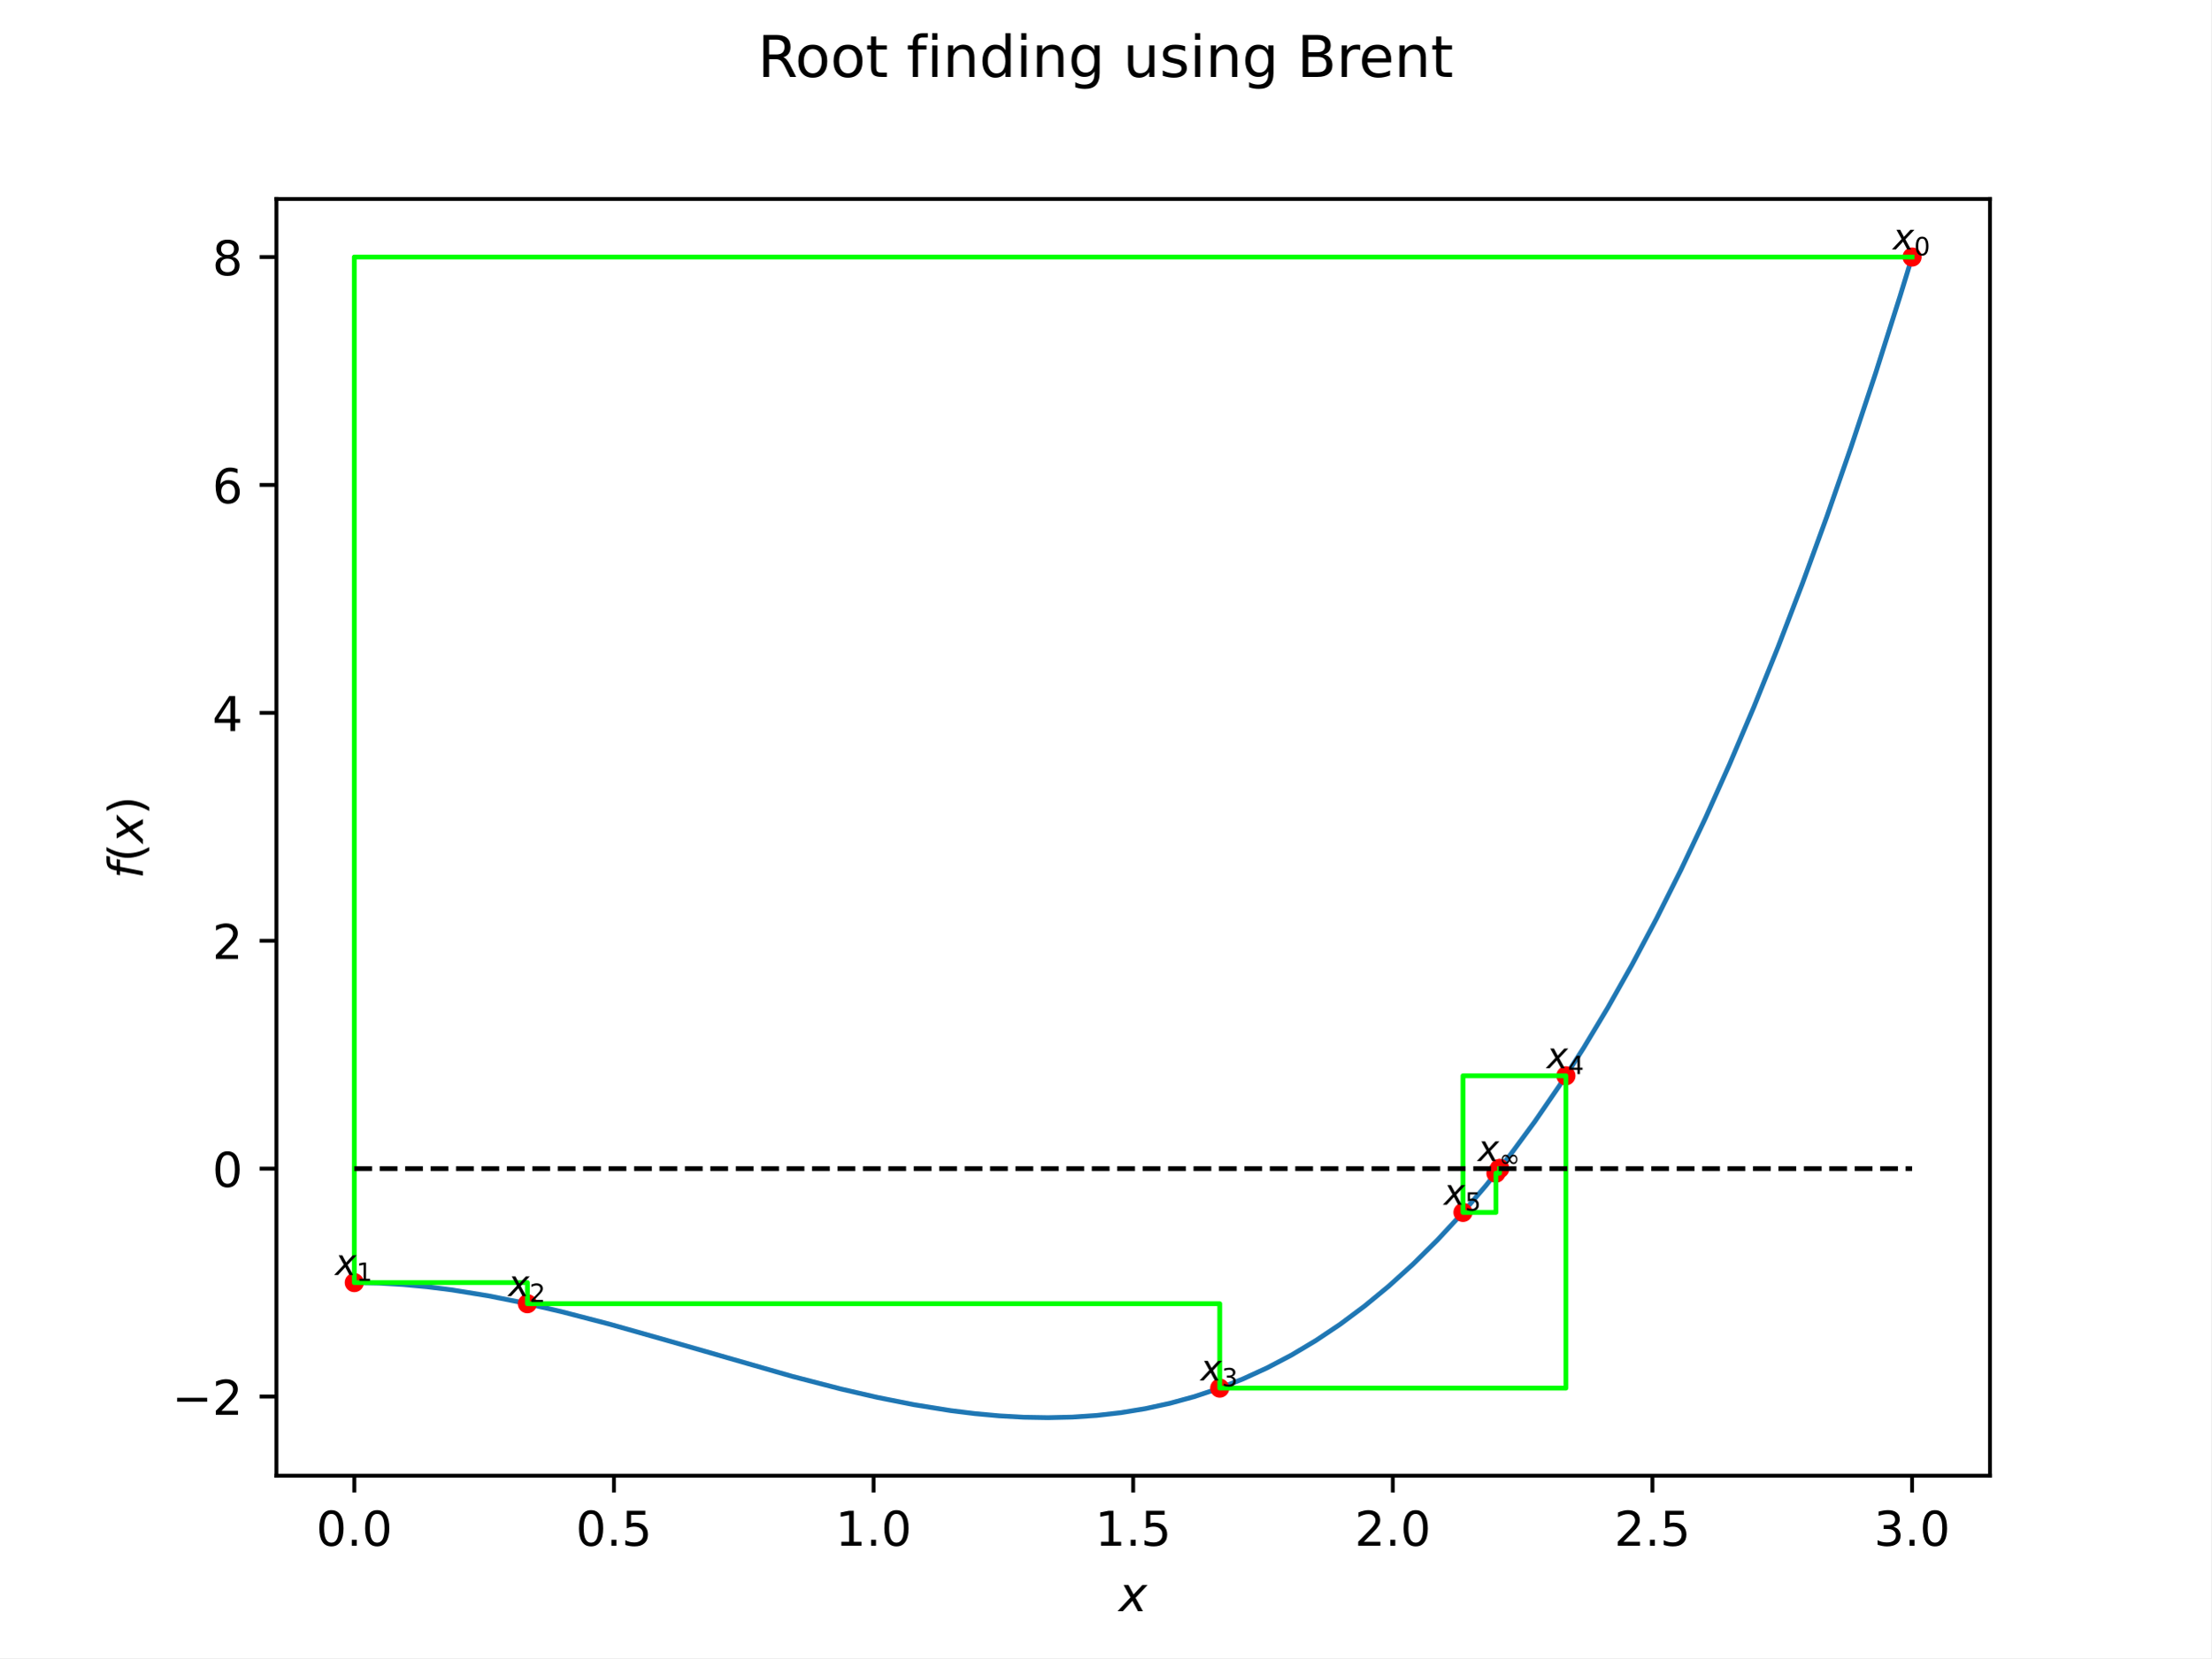
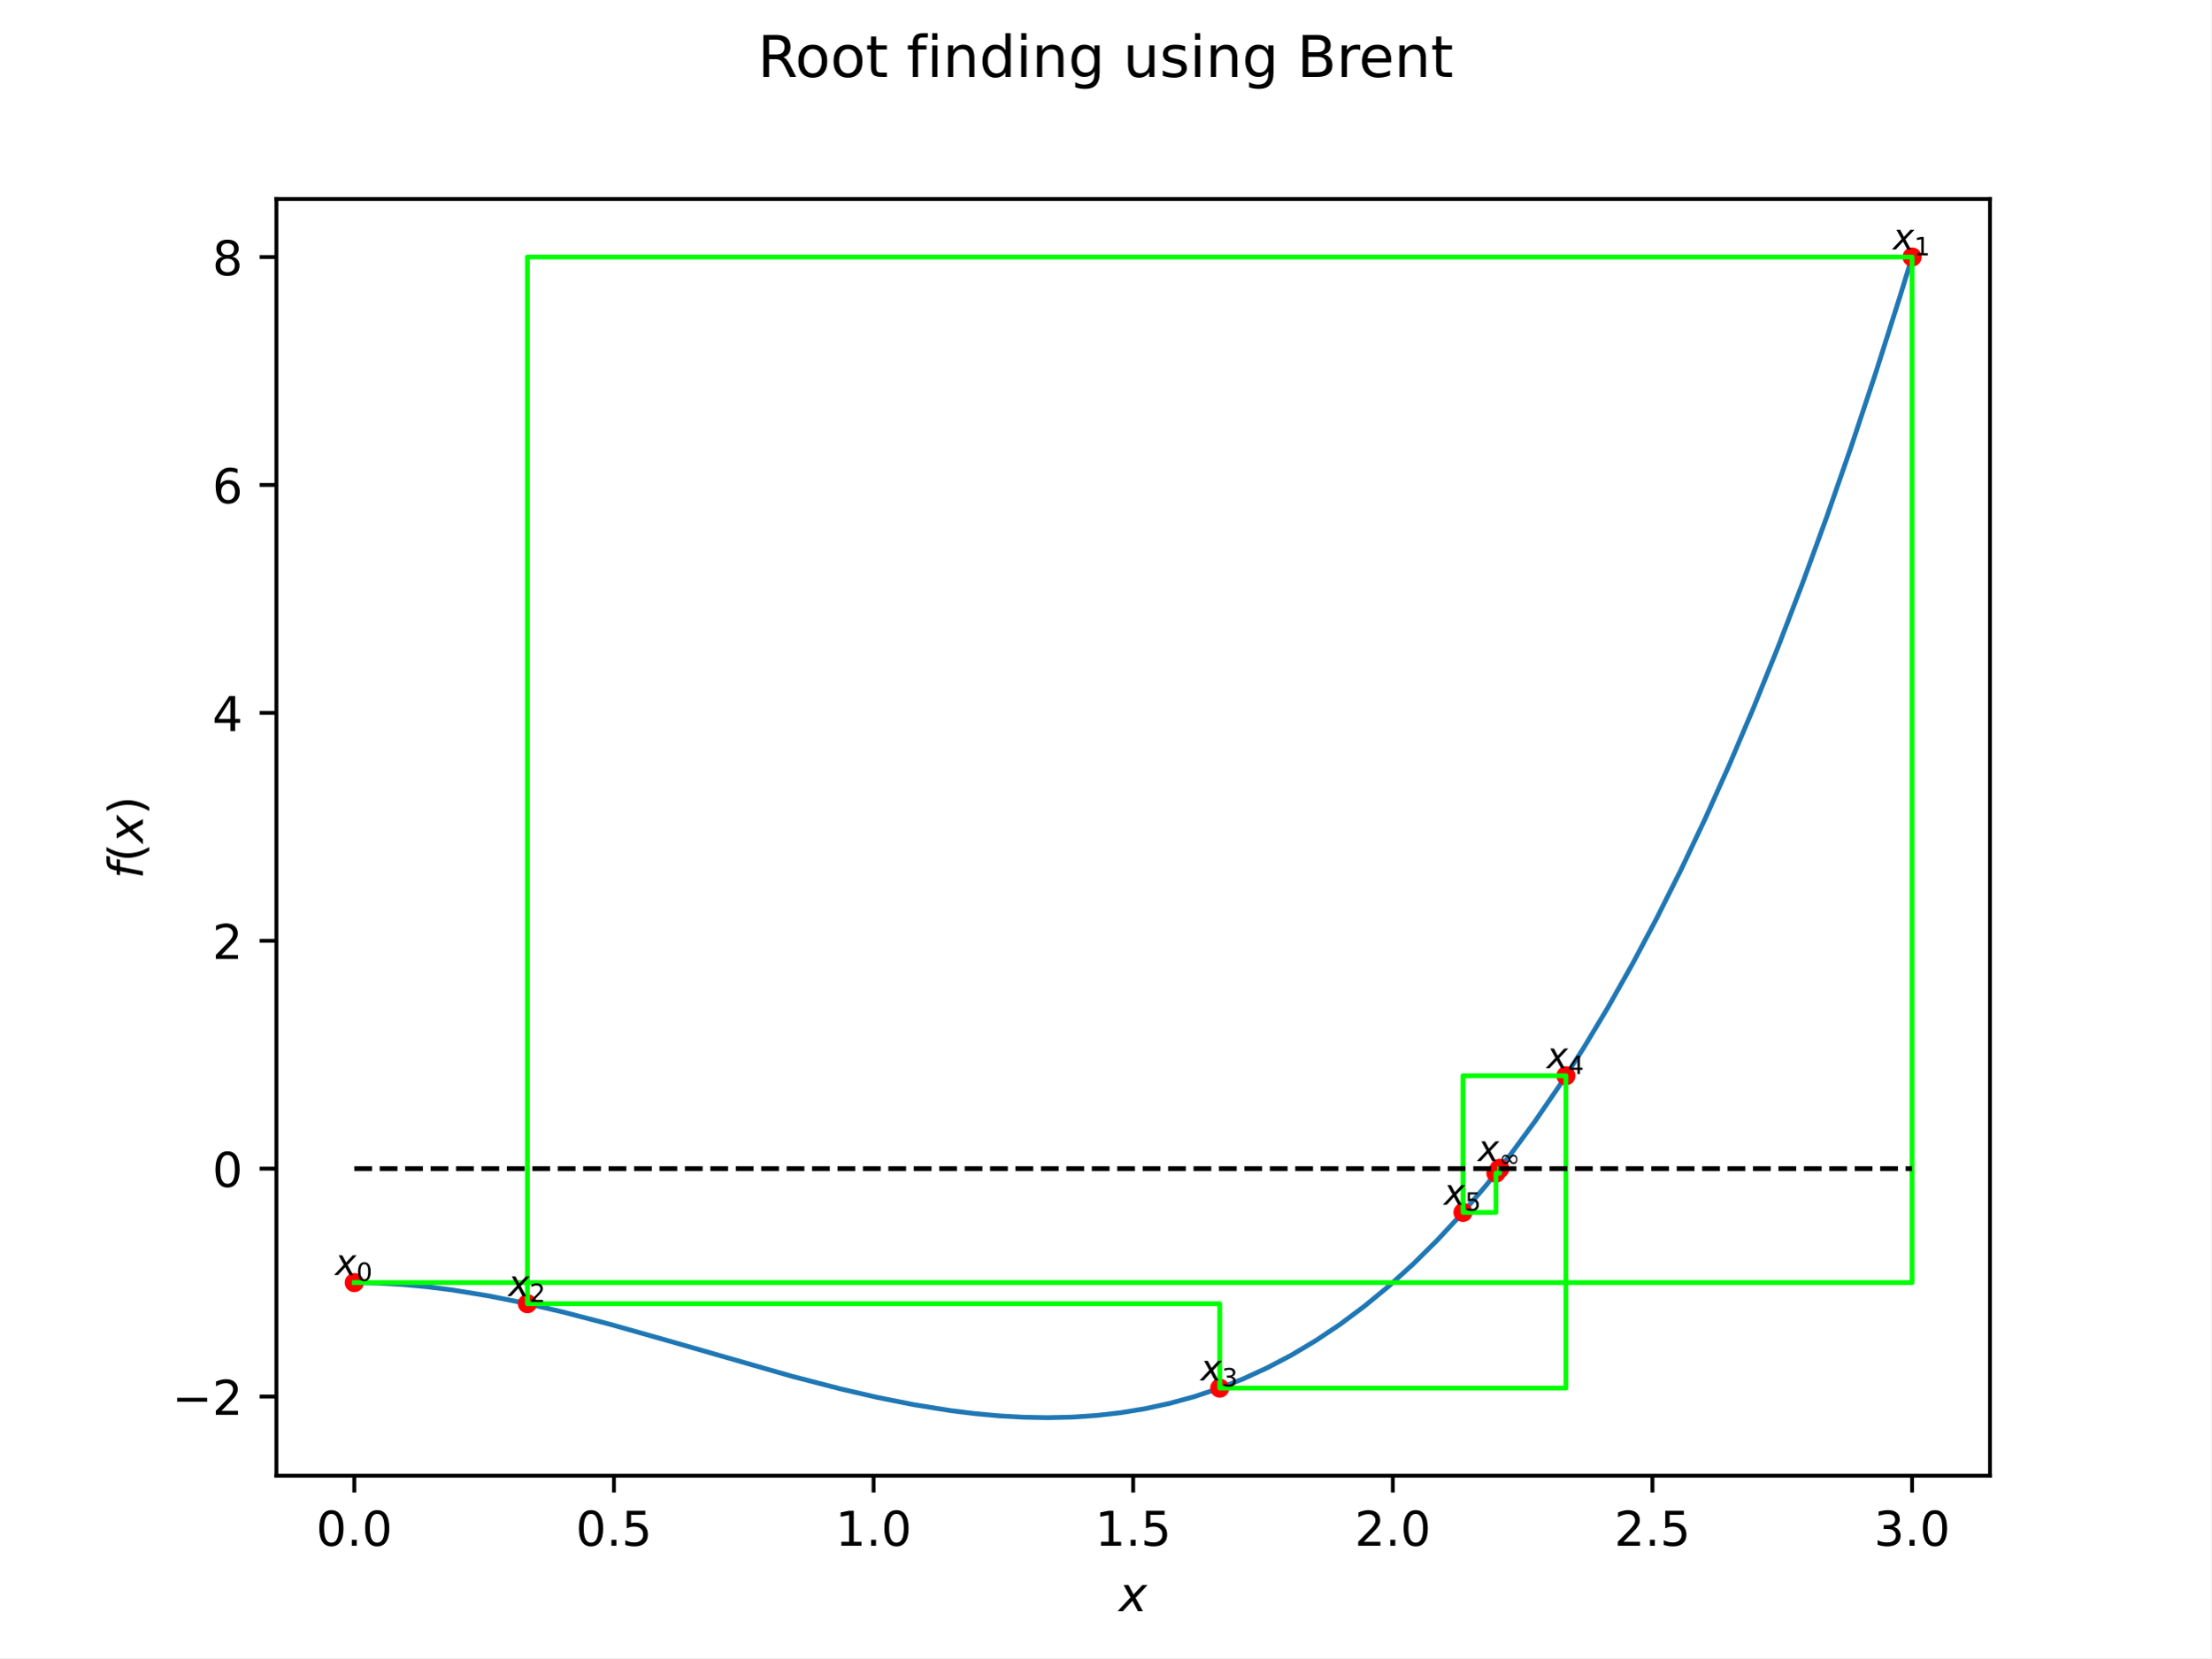
<svg xmlns="http://www.w3.org/2000/svg" xmlns:xlink="http://www.w3.org/1999/xlink" width="460.8pt" height="345.6pt" viewBox="0 0 460.8 345.6" version="1.1">
  <defs>
    <style type="text/css">*{stroke-linejoin: round; stroke-linecap: butt}</style>
  </defs>
  <g id="figure_1">
    <g id="patch_1">
      <path d="M 0 345.6  L 460.8 345.6  L 460.8 0  L 0 0  z " style="fill: #ffffff" />
    </g>
    <g id="axes_1">
      <g id="patch_2">
        <path d="M 57.6 307.584  L 414.72 307.584  L 414.72 41.472  L 57.6 41.472  z " style="fill: #ffffff" />
      </g>
      <g id="matplotlib.axis_1">
        <g id="xtick_1">
          <g id="line2d_1">
            <defs>
              <path id="m4a92d99fee" d="M 0 0  L 0 3.5  " style="stroke: #000000; stroke-width: 0.8" />
            </defs>
            <g>
              <use xlink:href="#m4a92d99fee" x="73.833" y="307.584" style="stroke: #000000; stroke-width: 0.8" />
            </g>
          </g>
          <g id="text_1">
            <g transform="translate(65.88116 322.1824) scale(0.1 -0.1)">
              <defs>
                <path id="DejaVuSans-30" d="M 2034 4250  Q 1547 4250 1301 3770  Q 1056 3291 1056 2328  Q 1056 1369 1301 889  Q 1547 409 2034 409  Q 2525 409 2770 889  Q 3016 1369 3016 2328  Q 3016 3291 2770 3770  Q 2525 4250 2034 4250  z M 2034 4750  Q 2819 4750 3233 4129  Q 3647 3509 3647 2328  Q 3647 1150 3233 529  Q 2819 -91 2034 -91  Q 1250 -91 836 529  Q 422 1150 422 2328  Q 422 3509 836 4129  Q 1250 4750 2034 4750  z " transform="scale(0.015625)" />
                <path id="DejaVuSans-2e" d="M 684 794  L 1344 794  L 1344 0  L 684 0  L 684 794  z " transform="scale(0.015625)" />
              </defs>
              <use xlink:href="#DejaVuSans-30" />
              <use xlink:href="#DejaVuSans-2e" transform="translate(63.62305 0)" />
              <use xlink:href="#DejaVuSans-30" transform="translate(95.41016 0)" />
            </g>
          </g>
        </g>
        <g id="xtick_2">
          <g id="line2d_2">
            <g>
              <use xlink:href="#m4a92d99fee" x="127.942" y="307.584" style="stroke: #000000; stroke-width: 0.8" />
            </g>
          </g>
          <g id="text_2">
            <g transform="translate(119.9903 322.1824) scale(0.1 -0.1)">
              <defs>
                <path id="DejaVuSans-35" d="M 691 4666  L 3169 4666  L 3169 4134  L 1269 4134  L 1269 2991  Q 1406 3038 1543 3061  Q 1681 3084 1819 3084  Q 2600 3084 3056 2656  Q 3513 2228 3513 1497  Q 3513 744 3044 326  Q 2575 -91 1722 -91  Q 1428 -91 1123 -41  Q 819 9 494 109  L 494 744  Q 775 591 1075 516  Q 1375 441 1709 441  Q 2250 441 2565 725  Q 2881 1009 2881 1497  Q 2881 1984 2565 2268  Q 2250 2553 1709 2553  Q 1456 2553 1204 2497  Q 953 2441 691 2322  L 691 4666  z " transform="scale(0.015625)" />
              </defs>
              <use xlink:href="#DejaVuSans-30" />
              <use xlink:href="#DejaVuSans-2e" transform="translate(63.62305 0)" />
              <use xlink:href="#DejaVuSans-35" transform="translate(95.41016 0)" />
            </g>
          </g>
        </g>
        <g id="xtick_3">
          <g id="line2d_3">
            <g>
              <use xlink:href="#m4a92d99fee" x="182.051" y="307.584" style="stroke: #000000; stroke-width: 0.8" />
            </g>
          </g>
          <g id="text_3">
            <g transform="translate(174.0993 322.1824) scale(0.1 -0.1)">
              <defs>
                <path id="DejaVuSans-31" d="M 794 531  L 1825 531  L 1825 4091  L 703 3866  L 703 4441  L 1819 4666  L 2450 4666  L 2450 531  L 3481 531  L 3481 0  L 794 0  L 794 531  z " transform="scale(0.015625)" />
              </defs>
              <use xlink:href="#DejaVuSans-31" />
              <use xlink:href="#DejaVuSans-2e" transform="translate(63.62305 0)" />
              <use xlink:href="#DejaVuSans-30" transform="translate(95.41016 0)" />
            </g>
          </g>
        </g>
        <g id="xtick_4">
          <g id="line2d_4">
            <g>
              <use xlink:href="#m4a92d99fee" x="236.16" y="307.584" style="stroke: #000000; stroke-width: 0.8" />
            </g>
          </g>
          <g id="text_4">
            <g transform="translate(228.2084 322.1824) scale(0.1 -0.1)">
              <use xlink:href="#DejaVuSans-31" />
              <use xlink:href="#DejaVuSans-2e" transform="translate(63.62305 0)" />
              <use xlink:href="#DejaVuSans-35" transform="translate(95.41016 0)" />
            </g>
          </g>
        </g>
        <g id="xtick_5">
          <g id="line2d_5">
            <g>
              <use xlink:href="#m4a92d99fee" x="290.269" y="307.584" style="stroke: #000000; stroke-width: 0.8" />
            </g>
          </g>
          <g id="text_5">
            <g transform="translate(282.3175 322.1824) scale(0.1 -0.1)">
              <defs>
                <path id="DejaVuSans-32" d="M 1228 531  L 3431 531  L 3431 0  L 469 0  L 469 531  Q 828 903 1448 1529  Q 2069 2156 2228 2338  Q 2531 2678 2651 2914  Q 2772 3150 2772 3378  Q 2772 3750 2511 3984  Q 2250 4219 1831 4219  Q 1534 4219 1204 4116  Q 875 4013 500 3803  L 500 4441  Q 881 4594 1212 4672  Q 1544 4750 1819 4750  Q 2544 4750 2975 4387  Q 3406 4025 3406 3419  Q 3406 3131 3298 2873  Q 3191 2616 2906 2266  Q 2828 2175 2409 1742  Q 1991 1309 1228 531  z " transform="scale(0.015625)" />
              </defs>
              <use xlink:href="#DejaVuSans-32" />
              <use xlink:href="#DejaVuSans-2e" transform="translate(63.62305 0)" />
              <use xlink:href="#DejaVuSans-30" transform="translate(95.41016 0)" />
            </g>
          </g>
        </g>
        <g id="xtick_6">
          <g id="line2d_6">
            <g>
              <use xlink:href="#m4a92d99fee" x="344.378" y="307.584" style="stroke: #000000; stroke-width: 0.8" />
            </g>
          </g>
          <g id="text_6">
            <g transform="translate(336.4266 322.1824) scale(0.1 -0.1)">
              <use xlink:href="#DejaVuSans-32" />
              <use xlink:href="#DejaVuSans-2e" transform="translate(63.62305 0)" />
              <use xlink:href="#DejaVuSans-35" transform="translate(95.41016 0)" />
            </g>
          </g>
        </g>
        <g id="xtick_7">
          <g id="line2d_7">
            <g>
              <use xlink:href="#m4a92d99fee" x="398.487" y="307.584" style="stroke: #000000; stroke-width: 0.8" />
            </g>
          </g>
          <g id="text_7">
            <g transform="translate(390.5357 322.1824) scale(0.1 -0.1)">
              <defs>
                <path id="DejaVuSans-33" d="M 2597 2516  Q 3050 2419 3304 2112  Q 3559 1806 3559 1356  Q 3559 666 3084 287  Q 2609 -91 1734 -91  Q 1441 -91 1130 -33  Q 819 25 488 141  L 488 750  Q 750 597 1062 519  Q 1375 441 1716 441  Q 2309 441 2620 675  Q 2931 909 2931 1356  Q 2931 1769 2642 2001  Q 2353 2234 1838 2234  L 1294 2234  L 1294 2753  L 1863 2753  Q 2328 2753 2575 2939  Q 2822 3125 2822 3475  Q 2822 3834 2567 4026  Q 2313 4219 1838 4219  Q 1578 4219 1281 4162  Q 984 4106 628 3988  L 628 4550  Q 988 4650 1302 4700  Q 1616 4750 1894 4750  Q 2613 4750 3031 4423  Q 3450 4097 3450 3541  Q 3450 3153 3228 2886  Q 3006 2619 2597 2516  z " transform="scale(0.015625)" />
              </defs>
              <use xlink:href="#DejaVuSans-33" />
              <use xlink:href="#DejaVuSans-2e" transform="translate(63.62305 0)" />
              <use xlink:href="#DejaVuSans-30" transform="translate(95.41016 0)" />
            </g>
          </g>
        </g>
        <g id="text_8">
          <g transform="translate(233.16 335.8606) scale(0.1 -0.1)">
            <defs>
              <path id="DejaVuSans-Oblique-78" d="M 3841 3500  L 2234 1784  L 3219 0  L 2559 0  L 1819 1388  L 531 0  L -166 0  L 1556 1844  L 641 3500  L 1300 3500  L 1972 2234  L 3144 3500  L 3841 3500  z " transform="scale(0.015625)" />
            </defs>
            <use xlink:href="#DejaVuSans-Oblique-78" transform="translate(0 0.3125)" />
          </g>
        </g>
      </g>
      <g id="matplotlib.axis_2">
        <g id="ytick_1">
          <g id="line2d_8">
            <defs>
              <path id="mb3cb5c074b" d="M 0 0  L -3.5 0  " style="stroke: #000000; stroke-width: 0.8" />
            </defs>
            <g>
              <use xlink:href="#mb3cb5c074b" x="57.6" y="291.09" style="stroke: #000000; stroke-width: 0.8" />
            </g>
          </g>
          <g id="text_9">
            <g transform="translate(35.85781 294.889) scale(0.1 -0.1)">
              <defs>
                <path id="DejaVuSans-2212" d="M 678 2272  L 4684 2272  L 4684 1741  L 678 1741  L 678 2272  z " transform="scale(0.015625)" />
              </defs>
              <use xlink:href="#DejaVuSans-2212" />
              <use xlink:href="#DejaVuSans-32" transform="translate(83.78906 0)" />
            </g>
          </g>
        </g>
        <g id="ytick_2">
          <g id="line2d_9">
            <g>
              <use xlink:href="#mb3cb5c074b" x="57.6" y="243.585" style="stroke: #000000; stroke-width: 0.8" />
            </g>
          </g>
          <g id="text_10">
            <g transform="translate(44.2375 247.3846) scale(0.1 -0.1)">
              <use xlink:href="#DejaVuSans-30" />
            </g>
          </g>
        </g>
        <g id="ytick_3">
          <g id="line2d_10">
            <g>
              <use xlink:href="#mb3cb5c074b" x="57.6" y="196.081" style="stroke: #000000; stroke-width: 0.8" />
            </g>
          </g>
          <g id="text_11">
            <g transform="translate(44.2375 199.8803) scale(0.1 -0.1)">
              <use xlink:href="#DejaVuSans-32" />
            </g>
          </g>
        </g>
        <g id="ytick_4">
          <g id="line2d_11">
            <g>
              <use xlink:href="#mb3cb5c074b" x="57.6" y="148.577" style="stroke: #000000; stroke-width: 0.8" />
            </g>
          </g>
          <g id="text_12">
            <g transform="translate(44.2375 152.3759) scale(0.1 -0.1)">
              <defs>
                <path id="DejaVuSans-34" d="M 2419 4116  L 825 1625  L 2419 1625  L 2419 4116  z M 2253 4666  L 3047 4666  L 3047 1625  L 3713 1625  L 3713 1100  L 3047 1100  L 3047 0  L 2419 0  L 2419 1100  L 313 1100  L 313 1709  L 2253 4666  z " transform="scale(0.015625)" />
              </defs>
              <use xlink:href="#DejaVuSans-34" />
            </g>
          </g>
        </g>
        <g id="ytick_5">
          <g id="line2d_12">
            <g>
              <use xlink:href="#mb3cb5c074b" x="57.6" y="101.072" style="stroke: #000000; stroke-width: 0.8" />
            </g>
          </g>
          <g id="text_13">
            <g transform="translate(44.2375 104.8716) scale(0.1 -0.1)">
              <defs>
                <path id="DejaVuSans-36" d="M 2113 2584  Q 1688 2584 1439 2293  Q 1191 2003 1191 1497  Q 1191 994 1439 701  Q 1688 409 2113 409  Q 2538 409 2786 701  Q 3034 994 3034 1497  Q 3034 2003 2786 2293  Q 2538 2584 2113 2584  z M 3366 4563  L 3366 3988  Q 3128 4100 2886 4159  Q 2644 4219 2406 4219  Q 1781 4219 1451 3797  Q 1122 3375 1075 2522  Q 1259 2794 1537 2939  Q 1816 3084 2150 3084  Q 2853 3084 3261 2657  Q 3669 2231 3669 1497  Q 3669 778 3244 343  Q 2819 -91 2113 -91  Q 1303 -91 875 529  Q 447 1150 447 2328  Q 447 3434 972 4092  Q 1497 4750 2381 4750  Q 2619 4750 2861 4703  Q 3103 4656 3366 4563  z " transform="scale(0.015625)" />
              </defs>
              <use xlink:href="#DejaVuSans-36" />
            </g>
          </g>
        </g>
        <g id="ytick_6">
          <g id="line2d_13">
            <g>
              <use xlink:href="#mb3cb5c074b" x="57.6" y="53.568" style="stroke: #000000; stroke-width: 0.8" />
            </g>
          </g>
          <g id="text_14">
            <g transform="translate(44.2375 57.36722) scale(0.1 -0.1)">
              <defs>
                <path id="DejaVuSans-38" d="M 2034 2216  Q 1584 2216 1326 1975  Q 1069 1734 1069 1313  Q 1069 891 1326 650  Q 1584 409 2034 409  Q 2484 409 2743 651  Q 3003 894 3003 1313  Q 3003 1734 2745 1975  Q 2488 2216 2034 2216  z M 1403 2484  Q 997 2584 770 2862  Q 544 3141 544 3541  Q 544 4100 942 4425  Q 1341 4750 2034 4750  Q 2731 4750 3128 4425  Q 3525 4100 3525 3541  Q 3525 3141 3298 2862  Q 3072 2584 2669 2484  Q 3125 2378 3379 2068  Q 3634 1759 3634 1313  Q 3634 634 3220 271  Q 2806 -91 2034 -91  Q 1263 -91 848 271  Q 434 634 434 1313  Q 434 1759 690 2068  Q 947 2378 1403 2484  z M 1172 3481  Q 1172 3119 1398 2916  Q 1625 2713 2034 2713  Q 2441 2713 2670 2916  Q 2900 3119 2900 3481  Q 2900 3844 2670 4047  Q 2441 4250 2034 4250  Q 1625 4250 1398 4047  Q 1172 3844 1172 3481  z " transform="scale(0.015625)" />
              </defs>
              <use xlink:href="#DejaVuSans-38" />
            </g>
          </g>
        </g>
        <g id="text_15">
          <g transform="translate(29.77812 183.178) rotate(-90) scale(0.1 -0.1)">
            <defs>
              <path id="DejaVuSans-Oblique-66" d="M 3059 4863  L 2969 4384  L 2419 4384  Q 2106 4384 1964 4261  Q 1822 4138 1753 3809  L 1691 3500  L 2638 3500  L 2553 3053  L 1606 3053  L 1013 0  L 434 0  L 1031 3053  L 481 3053  L 563 3500  L 1113 3500  L 1159 3744  Q 1278 4363 1576 4613  Q 1875 4863 2516 4863  L 3059 4863  z " transform="scale(0.015625)" />
              <path id="DejaVuSans-28" d="M 1984 4856  Q 1566 4138 1362 3434  Q 1159 2731 1159 2009  Q 1159 1288 1364 580  Q 1569 -128 1984 -844  L 1484 -844  Q 1016 -109 783 600  Q 550 1309 550 2009  Q 550 2706 781 3412  Q 1013 4119 1484 4856  L 1984 4856  z " transform="scale(0.015625)" />
              <path id="DejaVuSans-29" d="M 513 4856  L 1013 4856  Q 1481 4119 1714 3412  Q 1947 2706 1947 2009  Q 1947 1309 1714 600  Q 1481 -109 1013 -844  L 513 -844  Q 928 -128 1133 580  Q 1338 1288 1338 2009  Q 1338 2731 1133 3434  Q 928 4138 513 4856  z " transform="scale(0.015625)" />
            </defs>
            <use xlink:href="#DejaVuSans-Oblique-66" transform="translate(0 0.015625)" />
            <use xlink:href="#DejaVuSans-28" transform="translate(35.20508 0.015625)" />
            <use xlink:href="#DejaVuSans-Oblique-78" transform="translate(74.21875 0.015625)" />
            <use xlink:href="#DejaVuSans-29" transform="translate(133.3984 0.015625)" />
          </g>
        </g>
      </g>
      <g id="line2d_14">
        <path d="M 73.833 267.338  L 78.905 267.44  L 83.978 267.736  L 89.051 268.211  L 94.124 268.851  L 101.733 270.088  L 109.342 271.613  L 116.951 273.377  L 127.096 276.013  L 139.778 279.603  L 165.142 286.889  L 175.287 289.518  L 182.896 291.274  L 190.505 292.789  L 198.115 294.014  L 203.187 294.646  L 208.26 295.112  L 213.333 295.397  L 218.405 295.488  L 223.478 295.369  L 228.551 295.026  L 233.624 294.444  L 238.696 293.608  L 243.769 292.504  L 248.842 291.118  L 253.915 289.433  L 258.987 287.436  L 264.06 285.112  L 269.133 282.447  L 274.205 279.425  L 279.278 276.032  L 284.351 272.253  L 289.424 268.074  L 294.496 263.48  L 299.569 258.456  L 304.642 252.988  L 309.715 247.06  L 314.787 240.659  L 319.86 233.769  L 324.933 226.377  L 330.005 218.466  L 335.078 210.023  L 340.151 201.033  L 345.224 191.48  L 350.296 181.352  L 355.369 170.632  L 360.442 159.306  L 365.515 147.36  L 370.587 134.778  L 375.66 121.546  L 380.733 107.65  L 385.805 93.075  L 390.878 77.805  L 395.951 61.827  L 398.487 53.568  L 398.487 53.568  " clip-path="url(#pece686282c)" style="fill: none; stroke: #1f77b4; stroke-linecap: square" />
      </g>
      <g id="PathCollection_1">
        <defs>
          <path id="m37bad02d0d" d="M 0 1.5  C 0.398 1.5 0.779 1.342 1.061 1.061  C 1.342 0.779 1.5 0.398 1.5 0  C 1.5 -0.398 1.342 -0.779 1.061 -1.061  C 0.779 -1.342 0.398 -1.5 0 -1.5  C -0.398 -1.5 -0.779 -1.342 -1.061 -1.061  C -1.342 -0.779 -1.5 -0.398 -1.5 0  C -1.5 0.398 -1.342 0.779 -1.061 1.061  C -0.779 1.342 -0.398 1.5 0 1.5  z " style="stroke: #ff0000" />
        </defs>
        <g clip-path="url(#pece686282c)">
+           <use xlink:href="#m37bad02d0d" x="73.833" y="267.338" style="fill: #ff0000; stroke: #ff0000" />
          <use xlink:href="#m37bad02d0d" x="398.487" y="53.568" style="fill: #ff0000; stroke: #ff0000" />
-           <use xlink:href="#m37bad02d0d" x="73.833" y="267.338" style="fill: #ff0000; stroke: #ff0000" />
          <use xlink:href="#m37bad02d0d" x="109.905" y="271.736" style="fill: #ff0000; stroke: #ff0000" />
          <use xlink:href="#m37bad02d0d" x="254.196" y="289.33" style="fill: #ff0000; stroke: #ff0000" />
          <use xlink:href="#m37bad02d0d" x="326.342" y="224.232" style="fill: #ff0000; stroke: #ff0000" />
          <use xlink:href="#m37bad02d0d" x="304.893" y="252.705" style="fill: #ff0000; stroke: #ff0000" />
          <use xlink:href="#m37bad02d0d" x="311.763" y="244.533" style="fill: #ff0000; stroke: #ff0000" />
          <use xlink:href="#m37bad02d0d" x="312.523" y="243.576" style="fill: #ff0000; stroke: #ff0000" />
          <use xlink:href="#m37bad02d0d" x="312.515" y="243.585" style="fill: #ff0000; stroke: #ff0000" />
          <use xlink:href="#m37bad02d0d" x="312.519" y="243.581" style="fill: #ff0000; stroke: #ff0000" />
        </g>
      </g>
      <g id="line2d_15">
-         <path d="M 398.487 53.568  L 73.833 53.568  L 73.833 267.338  L 73.833 267.338  L 109.905 267.338  L 109.905 271.736  L 109.905 271.736  L 254.196 271.736  L 254.196 289.33  L 254.196 289.33  L 326.342 289.33  L 326.342 224.232  L 326.342 224.232  L 304.893 224.232  L 304.893 252.705  L 304.893 252.705  L 311.763 252.705  L 311.763 244.533  L 311.763 244.533  L 312.523 244.533  L 312.523 243.576  L 312.523 243.576  L 312.515 243.576  L 312.515 243.585  L 312.515 243.585  L 312.519 243.585  L 312.519 243.581  " clip-path="url(#pece686282c)" style="fill: none; stroke: #00ff00; stroke-linecap: square" />
+         <path d="M 73.833 267.338  L 398.487 267.338  L 398.487 53.568  L 398.487 53.568  L 109.905 53.568  L 109.905 271.736  L 109.905 271.736  L 254.196 271.736  L 254.196 289.33  L 254.196 289.33  L 326.342 289.33  L 326.342 224.232  L 326.342 224.232  L 304.893 224.232  L 304.893 252.705  L 304.893 252.705  L 311.763 252.705  L 311.763 244.533  L 311.763 244.533  L 312.523 244.533  L 312.523 243.576  L 312.523 243.576  L 312.515 243.576  L 312.515 243.585  L 312.515 243.585  L 312.519 243.585  L 312.519 243.581  " clip-path="url(#pece686282c)" style="fill: none; stroke: #00ff00; stroke-linecap: square" />
      </g>
      <g id="line2d_16">
        <path d="M 73.833 243.585  L 398.487 243.585  " clip-path="url(#pece686282c)" style="fill: none; stroke-dasharray: 3.7,1.6; stroke-dashoffset: 0; stroke: #000000" />
      </g>
      <g id="patch_3">
        <path d="M 57.6 307.584  L 57.6 41.472  " style="fill: none; stroke: #000000; stroke-width: 0.8; stroke-linejoin: miter; stroke-linecap: square" />
      </g>
      <g id="patch_4">
        <path d="M 414.72 307.584  L 414.72 41.472  " style="fill: none; stroke: #000000; stroke-width: 0.8; stroke-linejoin: miter; stroke-linecap: square" />
      </g>
      <g id="patch_5">
        <path d="M 57.6 307.584  L 414.72 307.584  " style="fill: none; stroke: #000000; stroke-width: 0.8; stroke-linejoin: miter; stroke-linecap: square" />
      </g>
      <g id="patch_6">
        <path d="M 57.6 41.472  L 414.72 41.472  " style="fill: none; stroke: #000000; stroke-width: 0.8; stroke-linejoin: miter; stroke-linecap: square" />
      </g>
      <g id="text_16">
+         <g transform="translate(69.82023 265.7778) scale(0.075 -0.075)">
+           <use xlink:href="#DejaVuSans-Oblique-78" transform="translate(0 0.3125)" />
+           <use xlink:href="#DejaVuSans-30" transform="translate(59.17969 -16.09375) scale(0.7)" />
+         </g>
+       </g>
+       <g id="text_17">
        <g transform="translate(394.4748 52.00823) scale(0.075 -0.075)">
-           <use xlink:href="#DejaVuSans-Oblique-78" transform="translate(0 0.3125)" />
-           <use xlink:href="#DejaVuSans-30" transform="translate(59.17969 -16.09375) scale(0.7)" />
-         </g>
-       </g>
-       <g id="text_17">
-         <g transform="translate(69.82023 265.7778) scale(0.075 -0.075)">
          <use xlink:href="#DejaVuSans-Oblique-78" transform="translate(0 0.3125)" />
          <use xlink:href="#DejaVuSans-31" transform="translate(59.17969 -16.09375) scale(0.7)" />
        </g>
      </g>
      <g id="text_18">
        <g transform="translate(105.893 270.1764) scale(0.075 -0.075)">
          <use xlink:href="#DejaVuSans-Oblique-78" transform="translate(0 0.3125)" />
          <use xlink:href="#DejaVuSans-32" transform="translate(59.17969 -16.09375) scale(0.7)" />
        </g>
      </g>
      <g id="text_19">
        <g transform="translate(250.1839 287.7706) scale(0.075 -0.075)">
          <use xlink:href="#DejaVuSans-Oblique-78" transform="translate(0 0.3125)" />
          <use xlink:href="#DejaVuSans-33" transform="translate(59.17969 -16.09375) scale(0.7)" />
        </g>
      </g>
      <g id="text_20">
        <g transform="translate(322.3293 222.672) scale(0.075 -0.075)">
          <use xlink:href="#DejaVuSans-Oblique-78" transform="translate(0 0.3125)" />
          <use xlink:href="#DejaVuSans-34" transform="translate(59.17969 -16.09375) scale(0.7)" />
        </g>
      </g>
      <g id="text_21">
        <g transform="translate(300.8807 251.1452) scale(0.075 -0.075)">
          <use xlink:href="#DejaVuSans-Oblique-78" transform="translate(0 0.3125)" />
          <use xlink:href="#DejaVuSans-35" transform="translate(59.17969 -16.09375) scale(0.7)" />
        </g>
      </g>
      <g id="text_22">
        <g transform="translate(307.9814 242.0213) scale(0.075 -0.075)">
          <defs>
            <path id="DejaVuSans-221e" d="M 2916 1091  Q 2819 1203 2666 1466  Q 2456 1091 2272 925  Q 2041 725 1681 725  Q 1259 725 981 1041  Q 688 1372 688 1919  Q 688 2444 981 2800  Q 1244 3116 1688 3116  Q 1916 3116 2084 3022  Q 2281 2919 2416 2741  Q 2541 2581 2666 2366  Q 2875 2741 3059 2906  Q 3291 3106 3650 3106  Q 4072 3106 4350 2791  Q 4644 2459 4644 1913  Q 4644 1388 4350 1031  Q 4088 716 3644 716  Q 3416 716 3247 809  Q 3078 894 2916 1091  z M 1647 1134  Q 2163 1134 2472 1884  Q 2075 2703 1647 2703  Q 1334 2703 1175 2478  Q 1003 2238 1003 1919  Q 1003 1569 1175 1353  Q 1350 1134 1647 1134  z M 3684 2697  Q 3219 2697 2859 1947  Q 3253 1128 3684 1128  Q 3997 1128 4156 1353  Q 4328 1594 4328 1913  Q 4328 2263 4156 2478  Q 3981 2697 3684 2697  z " transform="scale(0.015625)" />
          </defs>
          <use xlink:href="#DejaVuSans-Oblique-78" transform="translate(0 0.3125)" />
          <use xlink:href="#DejaVuSans-221e" transform="translate(59.17969 -16.09375) scale(0.7)" />
        </g>
      </g>
    </g>
    <g id="text_23">
      <g transform="translate(157.9153 16.03013) scale(0.12 -0.12)">
        <defs>
          <path id="DejaVuSans-52" d="M 2841 2188  Q 3044 2119 3236 1894  Q 3428 1669 3622 1275  L 4263 0  L 3584 0  L 2988 1197  Q 2756 1666 2539 1819  Q 2322 1972 1947 1972  L 1259 1972  L 1259 0  L 628 0  L 628 4666  L 2053 4666  Q 2853 4666 3247 4331  Q 3641 3997 3641 3322  Q 3641 2881 3436 2590  Q 3231 2300 2841 2188  z M 1259 4147  L 1259 2491  L 2053 2491  Q 2509 2491 2742 2702  Q 2975 2913 2975 3322  Q 2975 3731 2742 3939  Q 2509 4147 2053 4147  L 1259 4147  z " transform="scale(0.015625)" />
          <path id="DejaVuSans-6f" d="M 1959 3097  Q 1497 3097 1228 2736  Q 959 2375 959 1747  Q 959 1119 1226 758  Q 1494 397 1959 397  Q 2419 397 2687 759  Q 2956 1122 2956 1747  Q 2956 2369 2687 2733  Q 2419 3097 1959 3097  z M 1959 3584  Q 2709 3584 3137 3096  Q 3566 2609 3566 1747  Q 3566 888 3137 398  Q 2709 -91 1959 -91  Q 1206 -91 779 398  Q 353 888 353 1747  Q 353 2609 779 3096  Q 1206 3584 1959 3584  z " transform="scale(0.015625)" />
          <path id="DejaVuSans-74" d="M 1172 4494  L 1172 3500  L 2356 3500  L 2356 3053  L 1172 3053  L 1172 1153  Q 1172 725 1289 603  Q 1406 481 1766 481  L 2356 481  L 2356 0  L 1766 0  Q 1100 0 847 248  Q 594 497 594 1153  L 594 3053  L 172 3053  L 172 3500  L 594 3500  L 594 4494  L 1172 4494  z " transform="scale(0.015625)" />
          <path id="DejaVuSans-20" transform="scale(0.015625)" />
          <path id="DejaVuSans-66" d="M 2375 4863  L 2375 4384  L 1825 4384  Q 1516 4384 1395 4259  Q 1275 4134 1275 3809  L 1275 3500  L 2222 3500  L 2222 3053  L 1275 3053  L 1275 0  L 697 0  L 697 3053  L 147 3053  L 147 3500  L 697 3500  L 697 3744  Q 697 4328 969 4595  Q 1241 4863 1831 4863  L 2375 4863  z " transform="scale(0.015625)" />
          <path id="DejaVuSans-69" d="M 603 3500  L 1178 3500  L 1178 0  L 603 0  L 603 3500  z M 603 4863  L 1178 4863  L 1178 4134  L 603 4134  L 603 4863  z " transform="scale(0.015625)" />
          <path id="DejaVuSans-6e" d="M 3513 2113  L 3513 0  L 2938 0  L 2938 2094  Q 2938 2591 2744 2837  Q 2550 3084 2163 3084  Q 1697 3084 1428 2787  Q 1159 2491 1159 1978  L 1159 0  L 581 0  L 581 3500  L 1159 3500  L 1159 2956  Q 1366 3272 1645 3428  Q 1925 3584 2291 3584  Q 2894 3584 3203 3211  Q 3513 2838 3513 2113  z " transform="scale(0.015625)" />
          <path id="DejaVuSans-64" d="M 2906 2969  L 2906 4863  L 3481 4863  L 3481 0  L 2906 0  L 2906 525  Q 2725 213 2448 61  Q 2172 -91 1784 -91  Q 1150 -91 751 415  Q 353 922 353 1747  Q 353 2572 751 3078  Q 1150 3584 1784 3584  Q 2172 3584 2448 3432  Q 2725 3281 2906 2969  z M 947 1747  Q 947 1113 1208 752  Q 1469 391 1925 391  Q 2381 391 2643 752  Q 2906 1113 2906 1747  Q 2906 2381 2643 2742  Q 2381 3103 1925 3103  Q 1469 3103 1208 2742  Q 947 2381 947 1747  z " transform="scale(0.015625)" />
          <path id="DejaVuSans-67" d="M 2906 1791  Q 2906 2416 2648 2759  Q 2391 3103 1925 3103  Q 1463 3103 1205 2759  Q 947 2416 947 1791  Q 947 1169 1205 825  Q 1463 481 1925 481  Q 2391 481 2648 825  Q 2906 1169 2906 1791  z M 3481 434  Q 3481 -459 3084 -895  Q 2688 -1331 1869 -1331  Q 1566 -1331 1297 -1286  Q 1028 -1241 775 -1147  L 775 -588  Q 1028 -725 1275 -790  Q 1522 -856 1778 -856  Q 2344 -856 2625 -561  Q 2906 -266 2906 331  L 2906 616  Q 2728 306 2450 153  Q 2172 0 1784 0  Q 1141 0 747 490  Q 353 981 353 1791  Q 353 2603 747 3093  Q 1141 3584 1784 3584  Q 2172 3584 2450 3431  Q 2728 3278 2906 2969  L 2906 3500  L 3481 3500  L 3481 434  z " transform="scale(0.015625)" />
          <path id="DejaVuSans-75" d="M 544 1381  L 544 3500  L 1119 3500  L 1119 1403  Q 1119 906 1312 657  Q 1506 409 1894 409  Q 2359 409 2629 706  Q 2900 1003 2900 1516  L 2900 3500  L 3475 3500  L 3475 0  L 2900 0  L 2900 538  Q 2691 219 2414 64  Q 2138 -91 1772 -91  Q 1169 -91 856 284  Q 544 659 544 1381  z M 1991 3584  L 1991 3584  z " transform="scale(0.015625)" />
          <path id="DejaVuSans-73" d="M 2834 3397  L 2834 2853  Q 2591 2978 2328 3040  Q 2066 3103 1784 3103  Q 1356 3103 1142 2972  Q 928 2841 928 2578  Q 928 2378 1081 2264  Q 1234 2150 1697 2047  L 1894 2003  Q 2506 1872 2764 1633  Q 3022 1394 3022 966  Q 3022 478 2636 193  Q 2250 -91 1575 -91  Q 1294 -91 989 -36  Q 684 19 347 128  L 347 722  Q 666 556 975 473  Q 1284 391 1588 391  Q 1994 391 2212 530  Q 2431 669 2431 922  Q 2431 1156 2273 1281  Q 2116 1406 1581 1522  L 1381 1569  Q 847 1681 609 1914  Q 372 2147 372 2553  Q 372 3047 722 3315  Q 1072 3584 1716 3584  Q 2034 3584 2315 3537  Q 2597 3491 2834 3397  z " transform="scale(0.015625)" />
          <path id="DejaVuSans-42" d="M 1259 2228  L 1259 519  L 2272 519  Q 2781 519 3026 730  Q 3272 941 3272 1375  Q 3272 1813 3026 2020  Q 2781 2228 2272 2228  L 1259 2228  z M 1259 4147  L 1259 2741  L 2194 2741  Q 2656 2741 2882 2914  Q 3109 3088 3109 3444  Q 3109 3797 2882 3972  Q 2656 4147 2194 4147  L 1259 4147  z M 628 4666  L 2241 4666  Q 2963 4666 3353 4366  Q 3744 4066 3744 3513  Q 3744 3084 3544 2831  Q 3344 2578 2956 2516  Q 3422 2416 3680 2098  Q 3938 1781 3938 1306  Q 3938 681 3513 340  Q 3088 0 2303 0  L 628 0  L 628 4666  z " transform="scale(0.015625)" />
          <path id="DejaVuSans-72" d="M 2631 2963  Q 2534 3019 2420 3045  Q 2306 3072 2169 3072  Q 1681 3072 1420 2755  Q 1159 2438 1159 1844  L 1159 0  L 581 0  L 581 3500  L 1159 3500  L 1159 2956  Q 1341 3275 1631 3429  Q 1922 3584 2338 3584  Q 2397 3584 2469 3576  Q 2541 3569 2628 3553  L 2631 2963  z " transform="scale(0.015625)" />
          <path id="DejaVuSans-65" d="M 3597 1894  L 3597 1613  L 953 1613  Q 991 1019 1311 708  Q 1631 397 2203 397  Q 2534 397 2845 478  Q 3156 559 3463 722  L 3463 178  Q 3153 47 2828 -22  Q 2503 -91 2169 -91  Q 1331 -91 842 396  Q 353 884 353 1716  Q 353 2575 817 3079  Q 1281 3584 2069 3584  Q 2775 3584 3186 3129  Q 3597 2675 3597 1894  z M 3022 2063  Q 3016 2534 2758 2815  Q 2500 3097 2075 3097  Q 1594 3097 1305 2825  Q 1016 2553 972 2059  L 3022 2063  z " transform="scale(0.015625)" />
        </defs>
        <use xlink:href="#DejaVuSans-52" />
        <use xlink:href="#DejaVuSans-6f" transform="translate(64.98242 0)" />
        <use xlink:href="#DejaVuSans-6f" transform="translate(126.1641 0)" />
        <use xlink:href="#DejaVuSans-74" transform="translate(187.3457 0)" />
        <use xlink:href="#DejaVuSans-20" transform="translate(226.5547 0)" />
        <use xlink:href="#DejaVuSans-66" transform="translate(258.3418 0)" />
        <use xlink:href="#DejaVuSans-69" transform="translate(293.5469 0)" />
        <use xlink:href="#DejaVuSans-6e" transform="translate(321.3301 0)" />
        <use xlink:href="#DejaVuSans-64" transform="translate(384.709 0)" />
        <use xlink:href="#DejaVuSans-69" transform="translate(448.1855 0)" />
        <use xlink:href="#DejaVuSans-6e" transform="translate(475.9688 0)" />
        <use xlink:href="#DejaVuSans-67" transform="translate(539.3477 0)" />
        <use xlink:href="#DejaVuSans-20" transform="translate(602.8242 0)" />
        <use xlink:href="#DejaVuSans-75" transform="translate(634.6113 0)" />
        <use xlink:href="#DejaVuSans-73" transform="translate(697.9902 0)" />
        <use xlink:href="#DejaVuSans-69" transform="translate(750.0898 0)" />
        <use xlink:href="#DejaVuSans-6e" transform="translate(777.873 0)" />
        <use xlink:href="#DejaVuSans-67" transform="translate(841.252 0)" />
        <use xlink:href="#DejaVuSans-20" transform="translate(904.7285 0)" />
        <use xlink:href="#DejaVuSans-42" transform="translate(936.5156 0)" />
        <use xlink:href="#DejaVuSans-72" transform="translate(1005.119 0)" />
        <use xlink:href="#DejaVuSans-65" transform="translate(1043.982 0)" />
        <use xlink:href="#DejaVuSans-6e" transform="translate(1105.506 0)" />
        <use xlink:href="#DejaVuSans-74" transform="translate(1168.885 0)" />
      </g>
    </g>
  </g>
  <defs>
    <clipPath id="pece686282c">
      <rect x="57.6" y="41.472" width="357.12" height="266.112" />
    </clipPath>
  </defs>
</svg>
